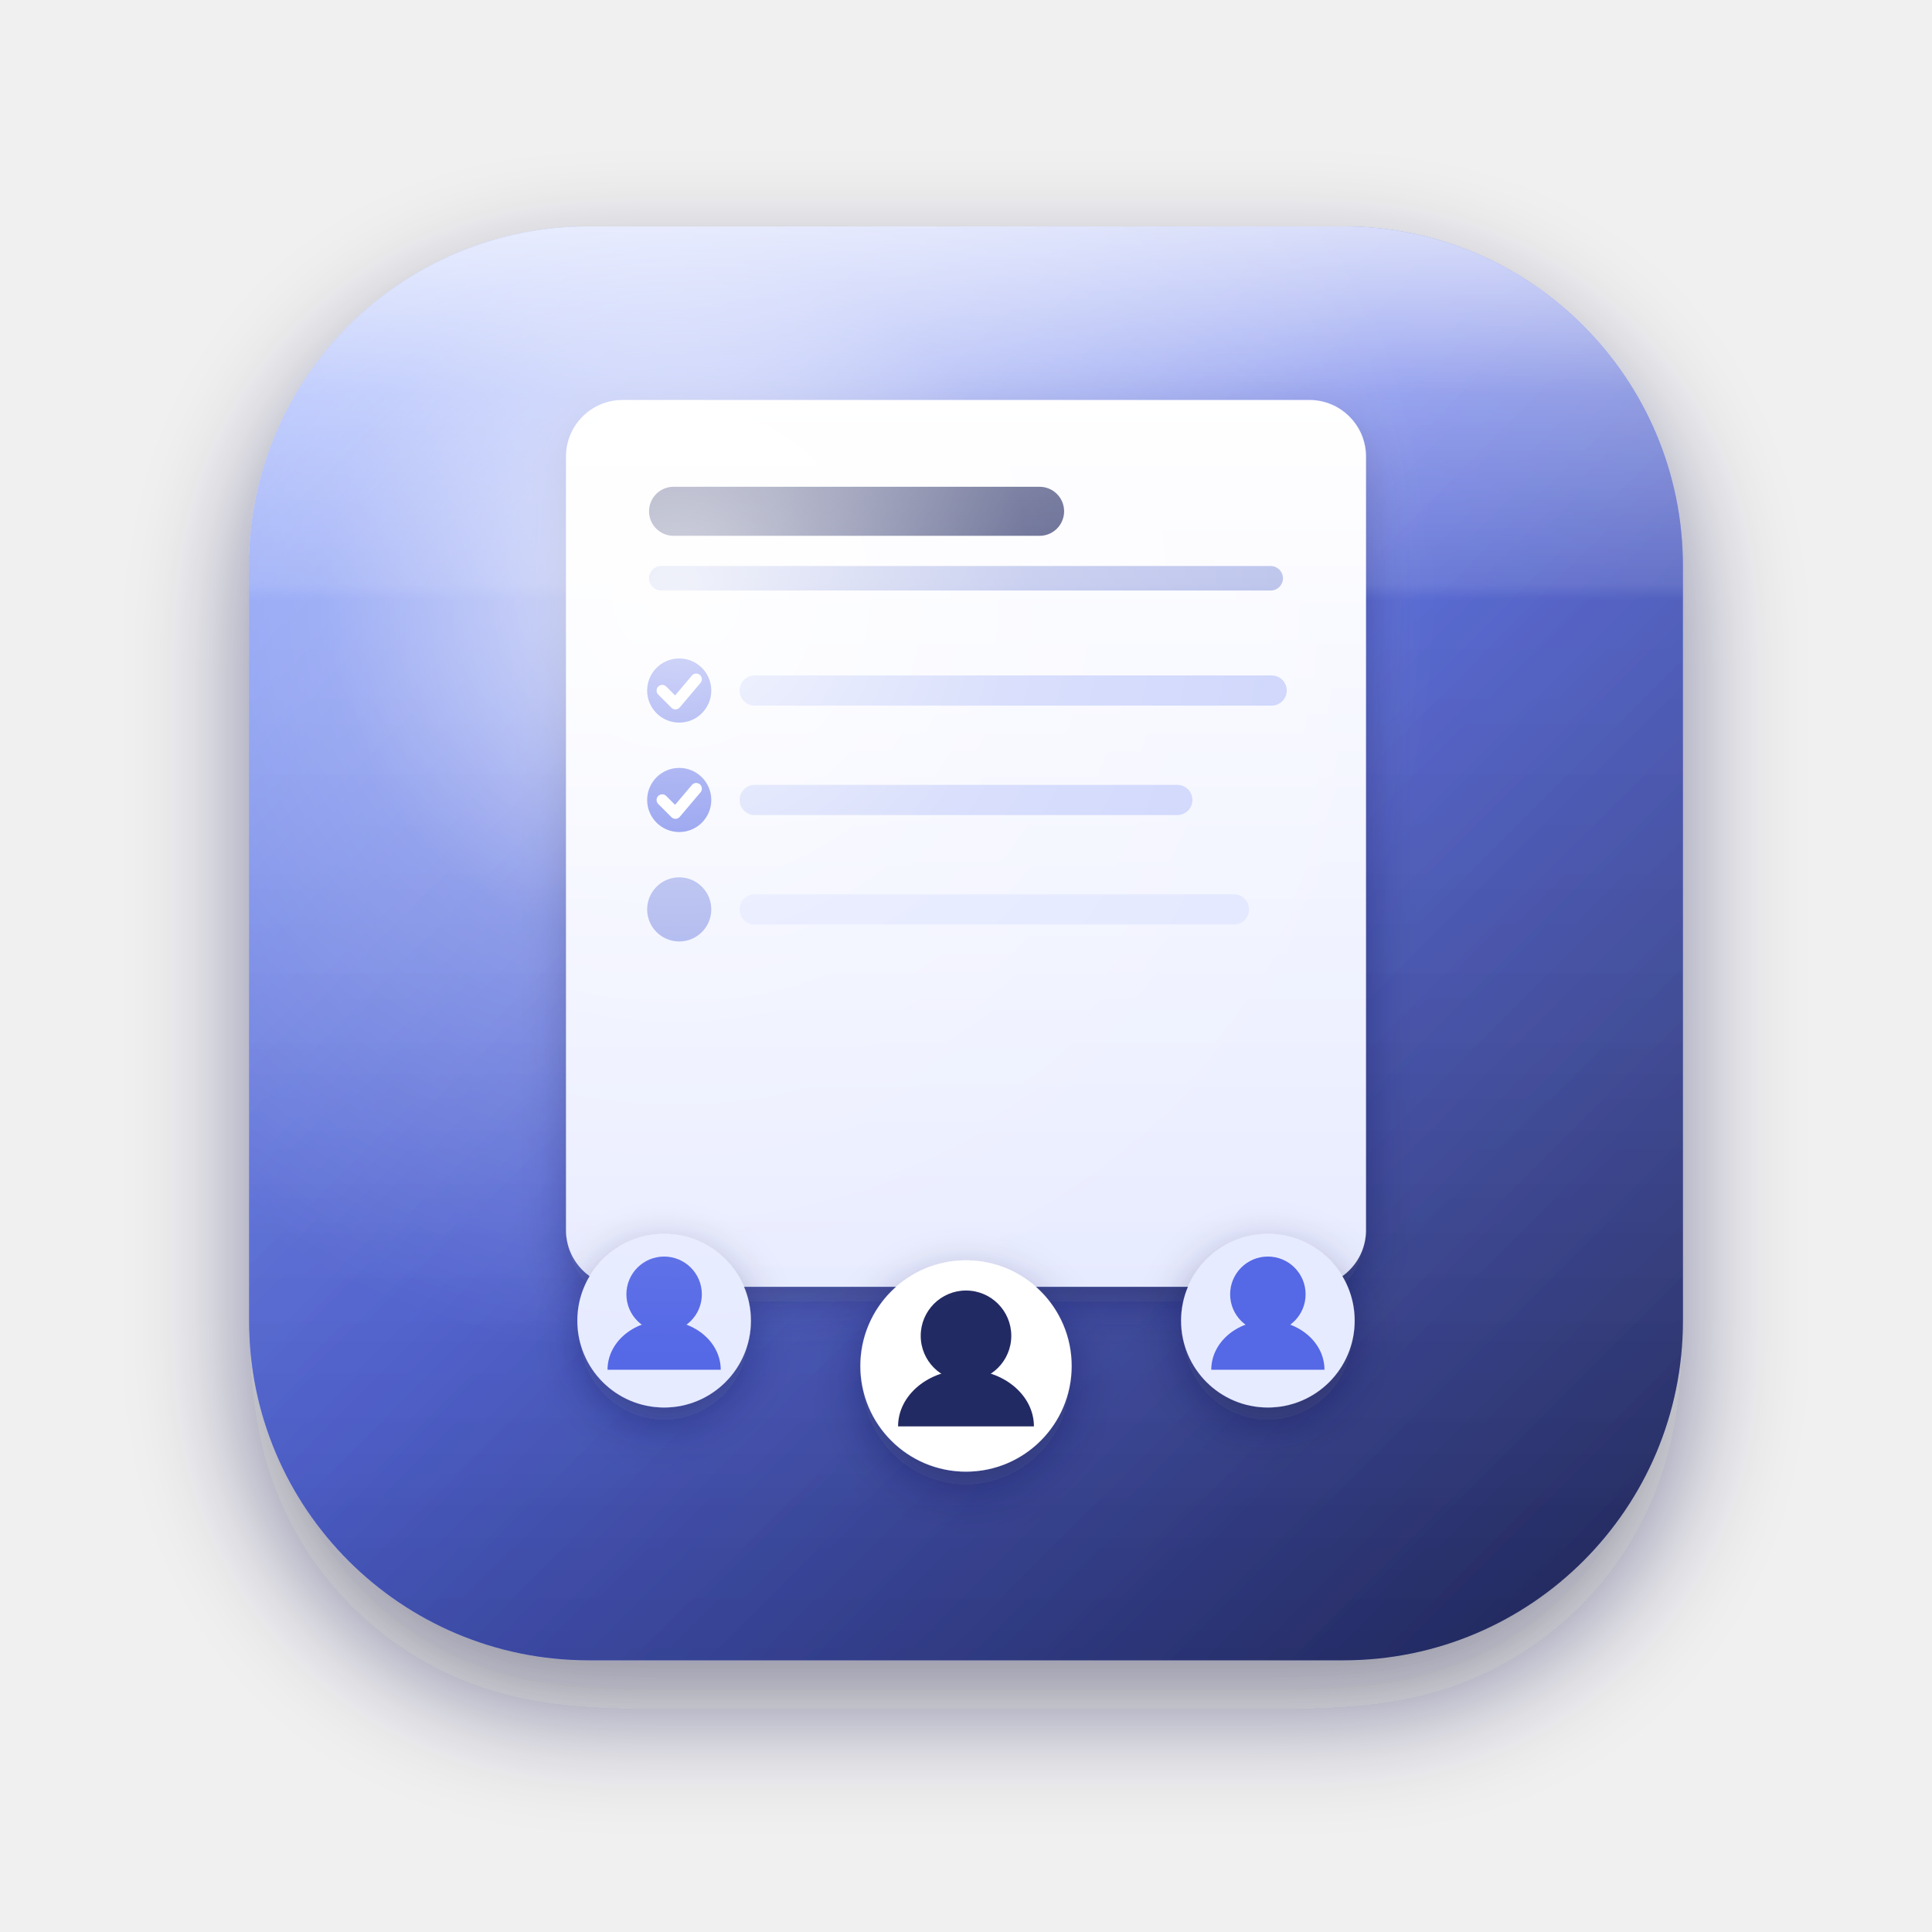
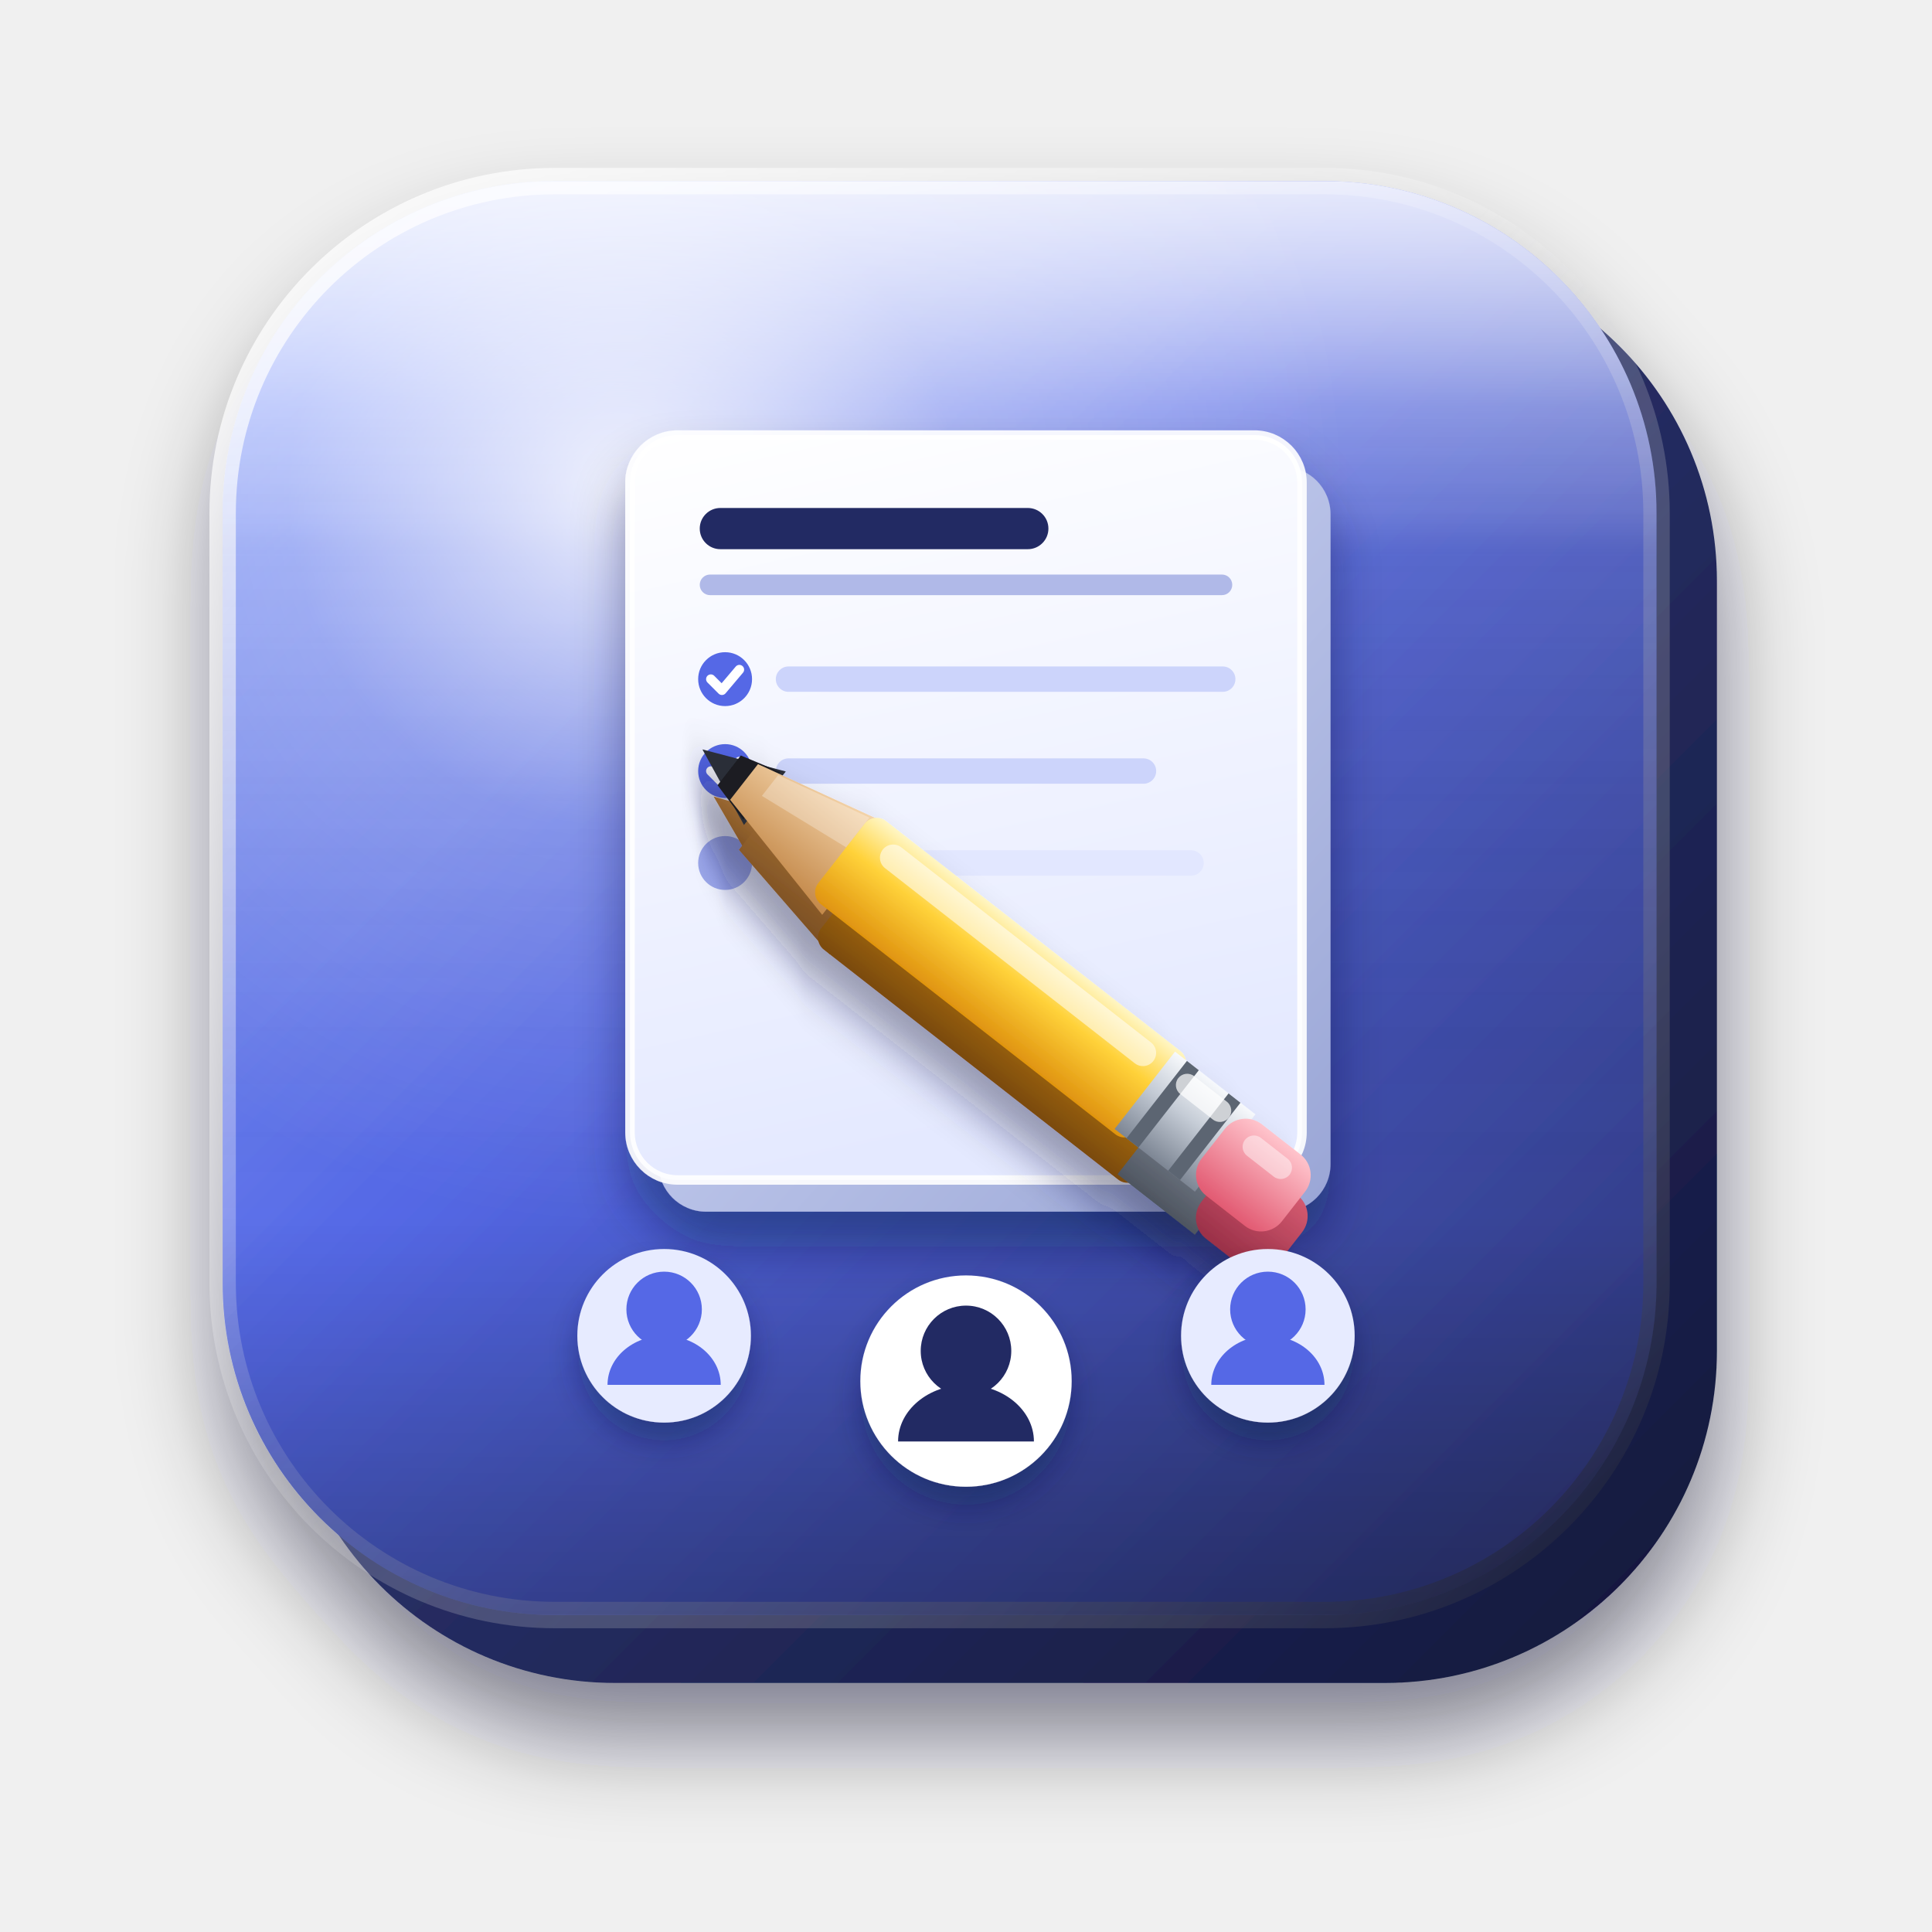
<svg xmlns="http://www.w3.org/2000/svg" width="1024" height="1024" viewBox="0 0 1024 1024">
  <defs>
    <linearGradient id="body" x1="0" y1="0" x2="1" y2="1">
-       <stop offset="0" stop-color="#8aa4ff" />
-       <stop offset="0.45" stop-color="#5468e6" />
-       <stop offset="1" stop-color="#232a63" />
+       <stop offset="0" stop-color="#9aafff" />
+       <stop offset="0.42" stop-color="#5468e6" />
+       <stop offset="1" stop-color="#2a3270" />
+     </linearGradient>
+     <linearGradient id="side" x1="0" y1="0" x2="1" y2="1">
+       <stop offset="0" stop-color="#3a458c" />
+       <stop offset="1" stop-color="#12163a" />
    </linearGradient>
    <linearGradient id="bevel" x1="0" y1="0" x2="0" y2="1">
-       <stop offset="0" stop-color="#ffffff" stop-opacity="0.9" />
-       <stop offset="0.12" stop-color="#ffffff" stop-opacity="0.15" />
-       <stop offset="1" stop-color="#000000" stop-opacity="0.35" />
+       <stop offset="0" stop-color="#ffffff" stop-opacity="0.95" />
+       <stop offset="0.16" stop-color="#ffffff" stop-opacity="0.18" />
+       <stop offset="0.72" stop-color="#000000" stop-opacity="0" />
+       <stop offset="1" stop-color="#000000" stop-opacity="0.40" />
    </linearGradient>
-     <radialGradient id="spec" cx="0.30" cy="0.26" r="0.7">
-       <stop offset="0" stop-color="#ffffff" stop-opacity="0.80" />
-       <stop offset="0.35" stop-color="#ffffff" stop-opacity="0.25" />
-       <stop offset="0.75" stop-color="#ffffff" stop-opacity="0" />
+     <radialGradient id="spec" cx="0.28" cy="0.22" r="0.72">
+       <stop offset="0" stop-color="#ffffff" stop-opacity="0.85" />
+       <stop offset="0.32" stop-color="#ffffff" stop-opacity="0.22" />
+       <stop offset="0.70" stop-color="#ffffff" stop-opacity="0" />
    </radialGradient>
    <linearGradient id="gloss" x1="0" y1="0" x2="0" y2="1">
-       <stop offset="0" stop-color="#ffffff" stop-opacity="0.55" />
-       <stop offset="0.48" stop-color="#ffffff" stop-opacity="0.10" />
-       <stop offset="0.5" stop-color="#ffffff" stop-opacity="0" />
+       <stop offset="0" stop-color="#ffffff" stop-opacity="0.58" />
+       <stop offset="0.46" stop-color="#ffffff" stop-opacity="0.10" />
+       <stop offset="0.52" stop-color="#ffffff" stop-opacity="0" />
    </linearGradient>
-     <linearGradient id="sheet" x1="0" y1="0" x2="0" y2="1">
+     <linearGradient id="sheet" x1="0" y1="0" x2="0.2" y2="1">
      <stop offset="0" stop-color="#ffffff" />
-       <stop offset="1" stop-color="#e7ebff" />
+       <stop offset="1" stop-color="#e4e9ff" />
    </linearGradient>
-     <filter id="dropshadow" x="-20%" y="-20%" width="140%" height="140%">
-       <feDropShadow dx="0" dy="26" stdDeviation="30" flood-color="#161c47" flood-opacity="0.45" />
+     <linearGradient id="paperEdge" x1="0" y1="0" x2="1" y2="1">
+       <stop offset="0" stop-color="#d5dcf8" />
+       <stop offset="1" stop-color="#9aa6d6" />
+     </linearGradient>
+     <linearGradient id="rim" x1="0" y1="0" x2="1" y2="1">
+       <stop offset="0" stop-color="#ffffff" stop-opacity="0.85" />
+       <stop offset="0.45" stop-color="#ffffff" stop-opacity="0.15" />
+       <stop offset="1" stop-color="#0c1028" stop-opacity="0.55" />
+     </linearGradient>
+     <clipPath id="tileClip">
+       <rect x="118" y="96" width="760" height="760" rx="176" ry="176" />
+     </clipPath>
+     <filter id="tileShadow" x="-30%" y="-30%" width="160%" height="170%">
+       <feDropShadow dx="0" dy="28" stdDeviation="26" flood-color="#0c1028" flood-opacity="0.48" />
    </filter>
-     <filter id="cardshadow" x="-50%" y="-50%" width="200%" height="200%">
-       <feDropShadow dx="0" dy="8" stdDeviation="12" flood-color="#161c47" flood-opacity="0.35" />
+     <filter id="sheetShadow" x="-40%" y="-40%" width="180%" height="190%">
+       <feDropShadow dx="0" dy="22" stdDeviation="16" flood-color="#12183f" flood-opacity="0.42" />
    </filter>
+     <filter id="peopleShadow" x="-40%" y="-40%" width="180%" height="180%">
+       <feDropShadow dx="0" dy="10" stdDeviation="8" flood-color="#12183f" flood-opacity="0.35" />
+     </filter>
+     <filter id="pencilShadow" x="-30%" y="-40%" width="170%" height="190%">
+       <feDropShadow dx="0" dy="16" stdDeviation="10" flood-color="#12183f" flood-opacity="0.40" />
+     </filter>
+     <linearGradient id="pencilBody" x1="0" y1="0" x2="0" y2="1">
+       <stop offset="0" stop-color="#fff6c4" />
+       <stop offset="0.42" stop-color="#ffd23a" />
+       <stop offset="1" stop-color="#e09410" />
+     </linearGradient>
+     <linearGradient id="pencilSide" x1="0" y1="0" x2="0" y2="1">
+       <stop offset="0" stop-color="#c98412" />
+       <stop offset="1" stop-color="#7a4a08" />
+     </linearGradient>
+     <linearGradient id="wood" x1="0" y1="0" x2="0" y2="1">
+       <stop offset="0" stop-color="#f6d7ae" />
+       <stop offset="1" stop-color="#c4894a" />
+     </linearGradient>
+     <linearGradient id="woodSide" x1="0" y1="0" x2="0" y2="1">
+       <stop offset="0" stop-color="#b07a3c" />
+       <stop offset="1" stop-color="#7a4e22" />
+     </linearGradient>
+     <linearGradient id="ferrule" x1="0" y1="0" x2="0" y2="1">
+       <stop offset="0" stop-color="#f7f9fc" />
+       <stop offset="0.45" stop-color="#c5ccd6" />
+       <stop offset="1" stop-color="#7d8694" />
+     </linearGradient>
+     <linearGradient id="ferruleSide" x1="0" y1="0" x2="0" y2="1">
+       <stop offset="0" stop-color="#8b93a0" />
+       <stop offset="1" stop-color="#4e5560" />
+     </linearGradient>
+     <linearGradient id="eraser" x1="0" y1="0" x2="0" y2="1">
+       <stop offset="0" stop-color="#ffc4cc" />
+       <stop offset="1" stop-color="#e25a72" />
+     </linearGradient>
+     <linearGradient id="eraserSide" x1="0" y1="0" x2="0" y2="1">
+       <stop offset="0" stop-color="#d45a70" />
+       <stop offset="1" stop-color="#9a3048" />
+     </linearGradient>
  </defs>
-   <g filter="url(#dropshadow)">
-     <rect x="132" y="120" width="760" height="760" rx="180" ry="180" fill="url(#body)" />
+   <g filter="url(#tileShadow)">
+     <rect x="150" y="132" width="760" height="760" rx="176" ry="176" fill="url(#side)" />
+     <rect x="118" y="96" width="760" height="760" rx="176" ry="176" fill="url(#body)" />
  </g>
-   <rect x="132" y="120" width="760" height="760" rx="180" ry="180" fill="url(#bevel)" opacity="0.55" />
-   <g filter="url(#cardshadow)">
+   <rect x="118" y="96" width="760" height="760" rx="176" ry="176" fill="none" stroke="url(#rim)" stroke-width="14" />
+   <g clip-path="url(#tileClip)">
+     <rect x="118" y="96" width="760" height="760" fill="url(#bevel)" opacity="0.7" />
+     <path d="M 118 292 A 176 176 0 0 1 294 96 L 730 96 A 176 176 0 0 1 878 292 L 878 430 Q 498 520 118 430 Z" fill="url(#gloss)" />
+     <rect x="118" y="96" width="760" height="760" fill="url(#spec)" />
+   </g>
+   <g transform="translate(512 428) scale(0.84) translate(-512 -447)" filter="url(#sheetShadow)">
+     <rect x="318" y="232" width="424" height="470" rx="30" fill="url(#paperEdge)" />
    <rect x="300" y="212" width="424" height="470" rx="30" fill="url(#sheet)" />
+     <rect x="300" y="212" width="424" height="470" rx="30" fill="none" stroke="#ffffff" stroke-opacity="0.9" stroke-width="6" />
    <rect x="344" y="258" width="220" height="26" rx="13" fill="#232a63" />
    <rect x="344" y="300" width="336" height="13" rx="6.5" fill="#b0b9e8" />
    <g>
      <circle cx="360" cy="366" r="17" fill="#5468e6" />
      <path d="M351 366 l7 7 l11 -13" fill="none" stroke="#ffffff" stroke-width="6" stroke-linecap="round" stroke-linejoin="round" />
      <rect x="392" y="358" width="290" height="16" rx="8" fill="#ccd4fb" />
      <circle cx="360" cy="424" r="17" fill="#5468e6" />
      <path d="M351 424 l7 7 l11 -13" fill="none" stroke="#ffffff" stroke-width="6" stroke-linecap="round" stroke-linejoin="round" />
      <rect x="392" y="416" width="240" height="16" rx="8" fill="#ccd4fb" />
      <circle cx="360" cy="482" r="17" fill="#9aa6ea" />
      <rect x="392" y="474" width="270" height="16" rx="8" fill="#e2e7ff" />
    </g>
  </g>
-   <g filter="url(#cardshadow)">
-     <g transform="translate(352 700)">
+   <g transform="translate(392 372) rotate(38)" filter="url(#pencilShadow)">
+     <g transform="translate(12 16)" fill="url(#pencilSide)">
+       <polygon points="8,32 48,16 48,48" fill="url(#woodSide)" />
+       <polygon points="36,18 108,4 108,60 36,46" fill="url(#woodSide)" />
+       <rect x="96" y="4" width="214" height="56" rx="8" fill="url(#pencilSide)" />
+       <rect x="300" y="6" width="52" height="52" fill="url(#ferruleSide)" />
+       <rect x="344" y="8" width="52" height="48" rx="14" fill="url(#eraserSide)" />
+     </g>
+     <polygon points="0,32 42,14 42,50" fill="#2a2e38" />
+     <polygon points="18,22 40,16 40,48 18,42" fill="#1a1c22" />
+     <polygon points="28,20 104,2 104,62 28,44" fill="url(#wood)" />
+     <path d="M40 18 L92 6 L92 26 L40 32 Z" fill="#fff" opacity="0.28" />
+     <rect x="92" y="2" width="214" height="56" rx="8" fill="url(#pencilBody)" />
+     <rect x="108" y="8" width="182" height="14" rx="7" fill="#fff" opacity="0.55" />
+     <rect x="296" y="4" width="54" height="52" fill="url(#ferrule)" />
+     <rect x="304" y="4" width="8" height="52" fill="#5c6572" />
+     <rect x="332" y="4" width="8" height="52" fill="#5c6572" />
+     <rect x="306" y="8" width="34" height="12" rx="6" fill="#fff" opacity="0.7" />
+     <rect x="342" y="6" width="54" height="48" rx="14" fill="url(#eraser)" />
+     <rect x="354" y="12" width="30" height="12" rx="6" fill="#fff" opacity="0.45" />
+   </g>
+   <g filter="url(#peopleShadow)">
+     <g transform="translate(352 708)">
      <circle cx="0" cy="0" r="46" fill="#e7ebff" />
      <circle cx="0" cy="-14" r="20" fill="#5468e6" />
      <path d="M-30 26 a30 26 0 0 1 60 0 z" fill="#5468e6" />
    </g>
-     <g transform="translate(512 724)">
+     <g transform="translate(512 732)">
      <circle cx="0" cy="0" r="56" fill="#ffffff" />
      <circle cx="0" cy="-16" r="24" fill="#232a63" />
      <path d="M-36 32 a36 30 0 0 1 72 0 z" fill="#232a63" />
    </g>
-     <g transform="translate(672 700)">
+     <g transform="translate(672 708)">
      <circle cx="0" cy="0" r="46" fill="#e7ebff" />
      <circle cx="0" cy="-14" r="20" fill="#5468e6" />
      <path d="M-30 26 a30 26 0 0 1 60 0 z" fill="#5468e6" />
    </g>
  </g>
-   <path d="M 132 300 A 180 180 0 0 1 312 120 L 712 120 A 180 180 0 0 1 892 300 L 892 470 Q 512 560 132 470 Z" fill="url(#gloss)" />
-   <rect x="132" y="120" width="760" height="760" rx="180" ry="180" fill="url(#spec)" />
</svg>
